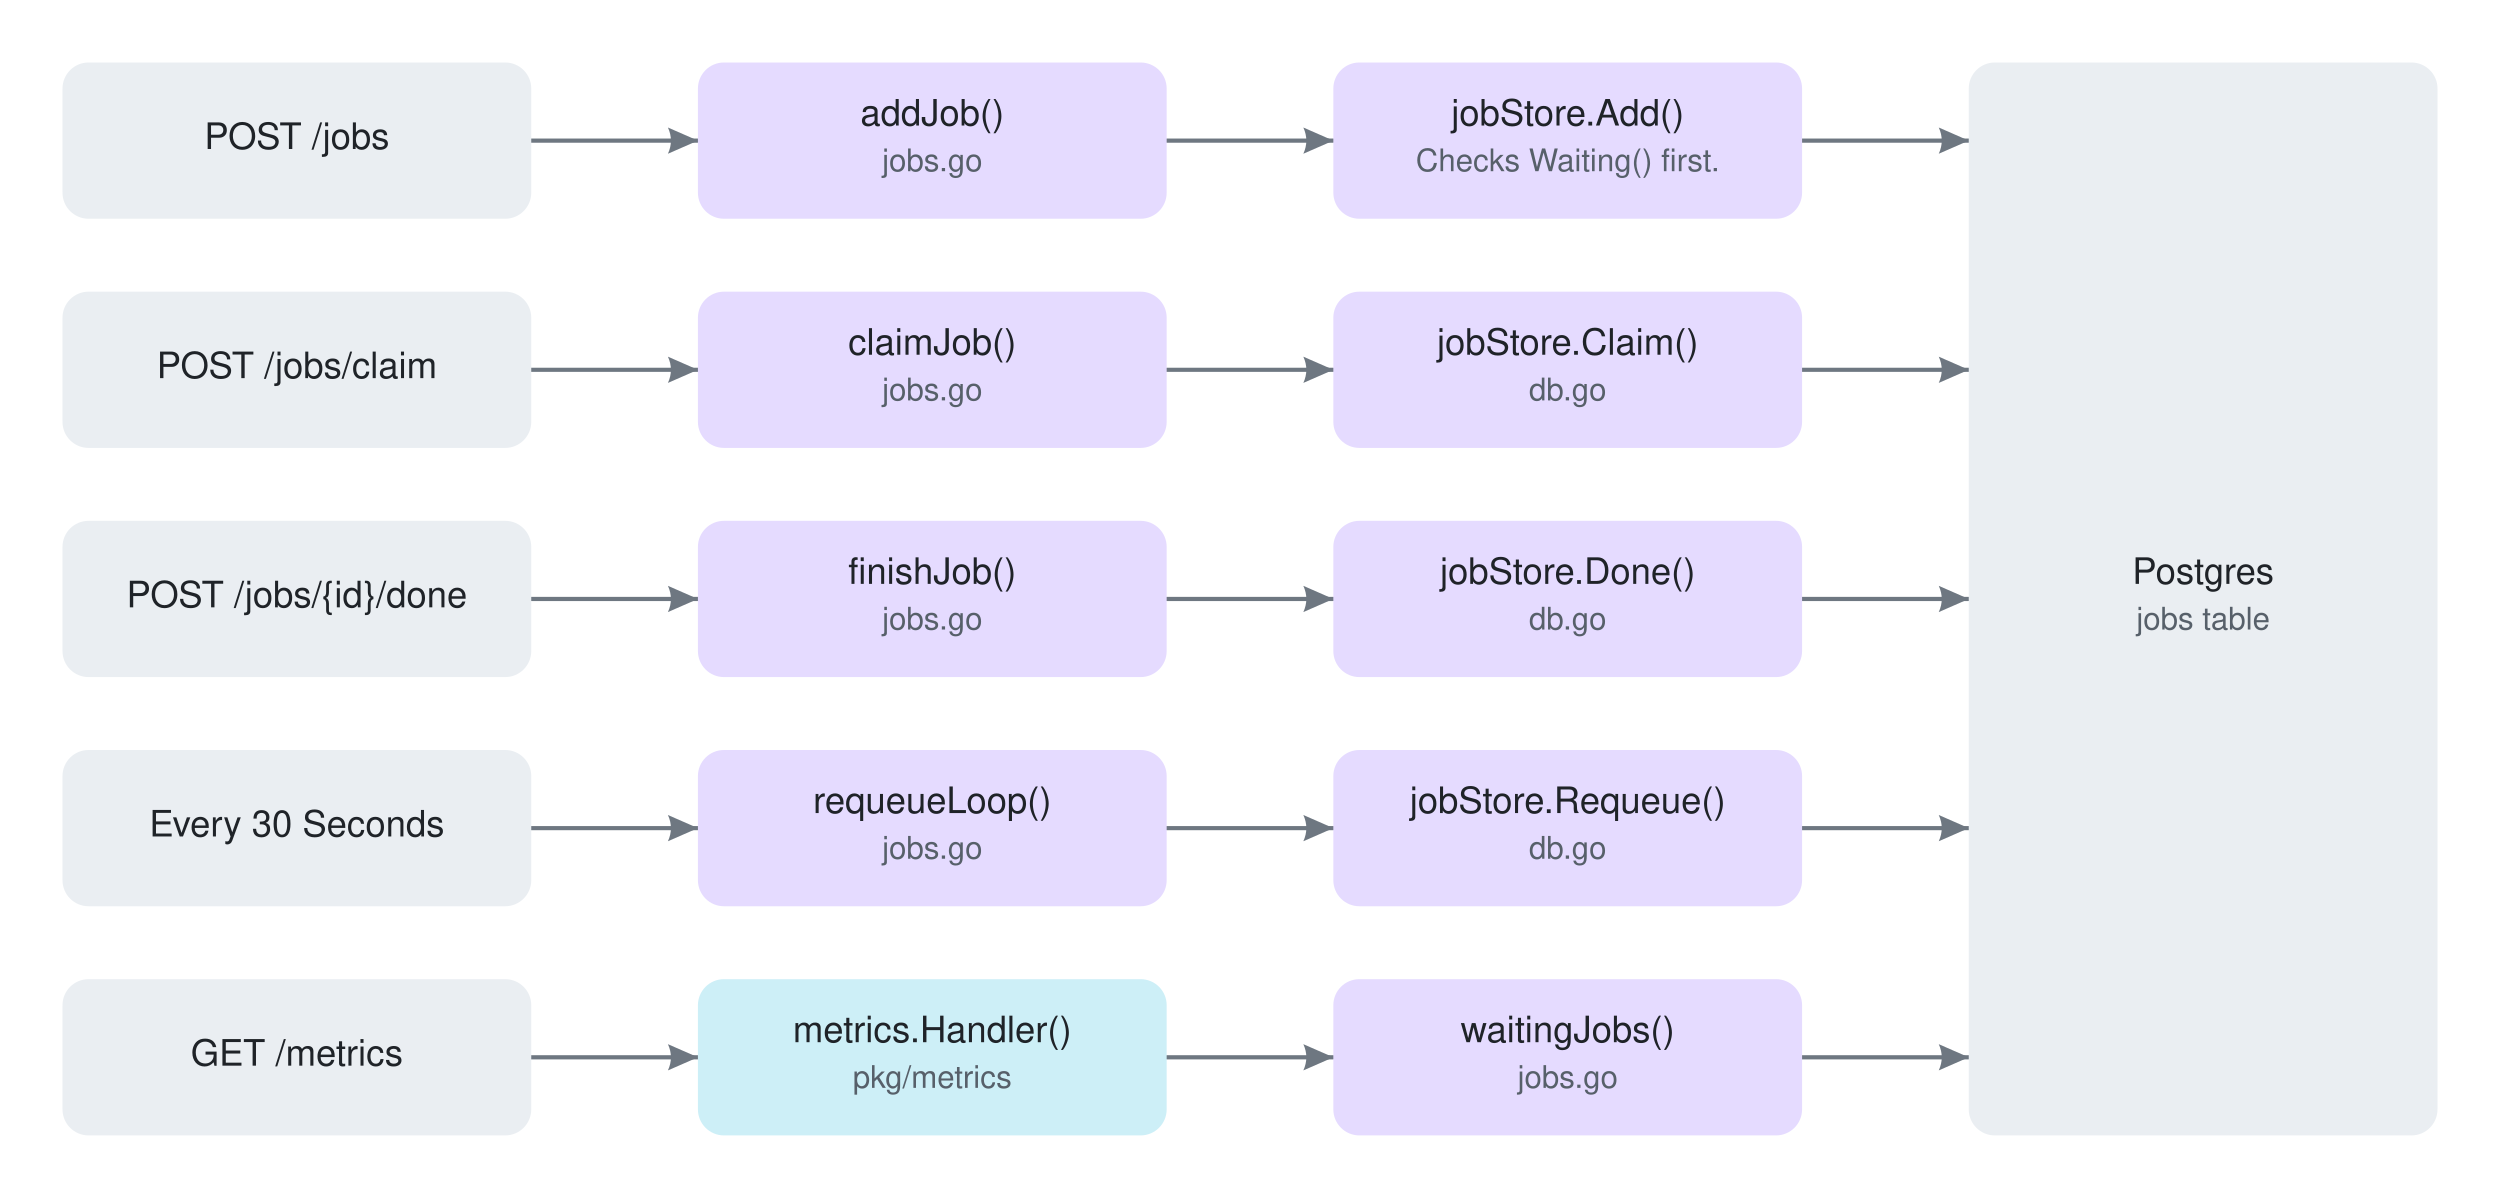
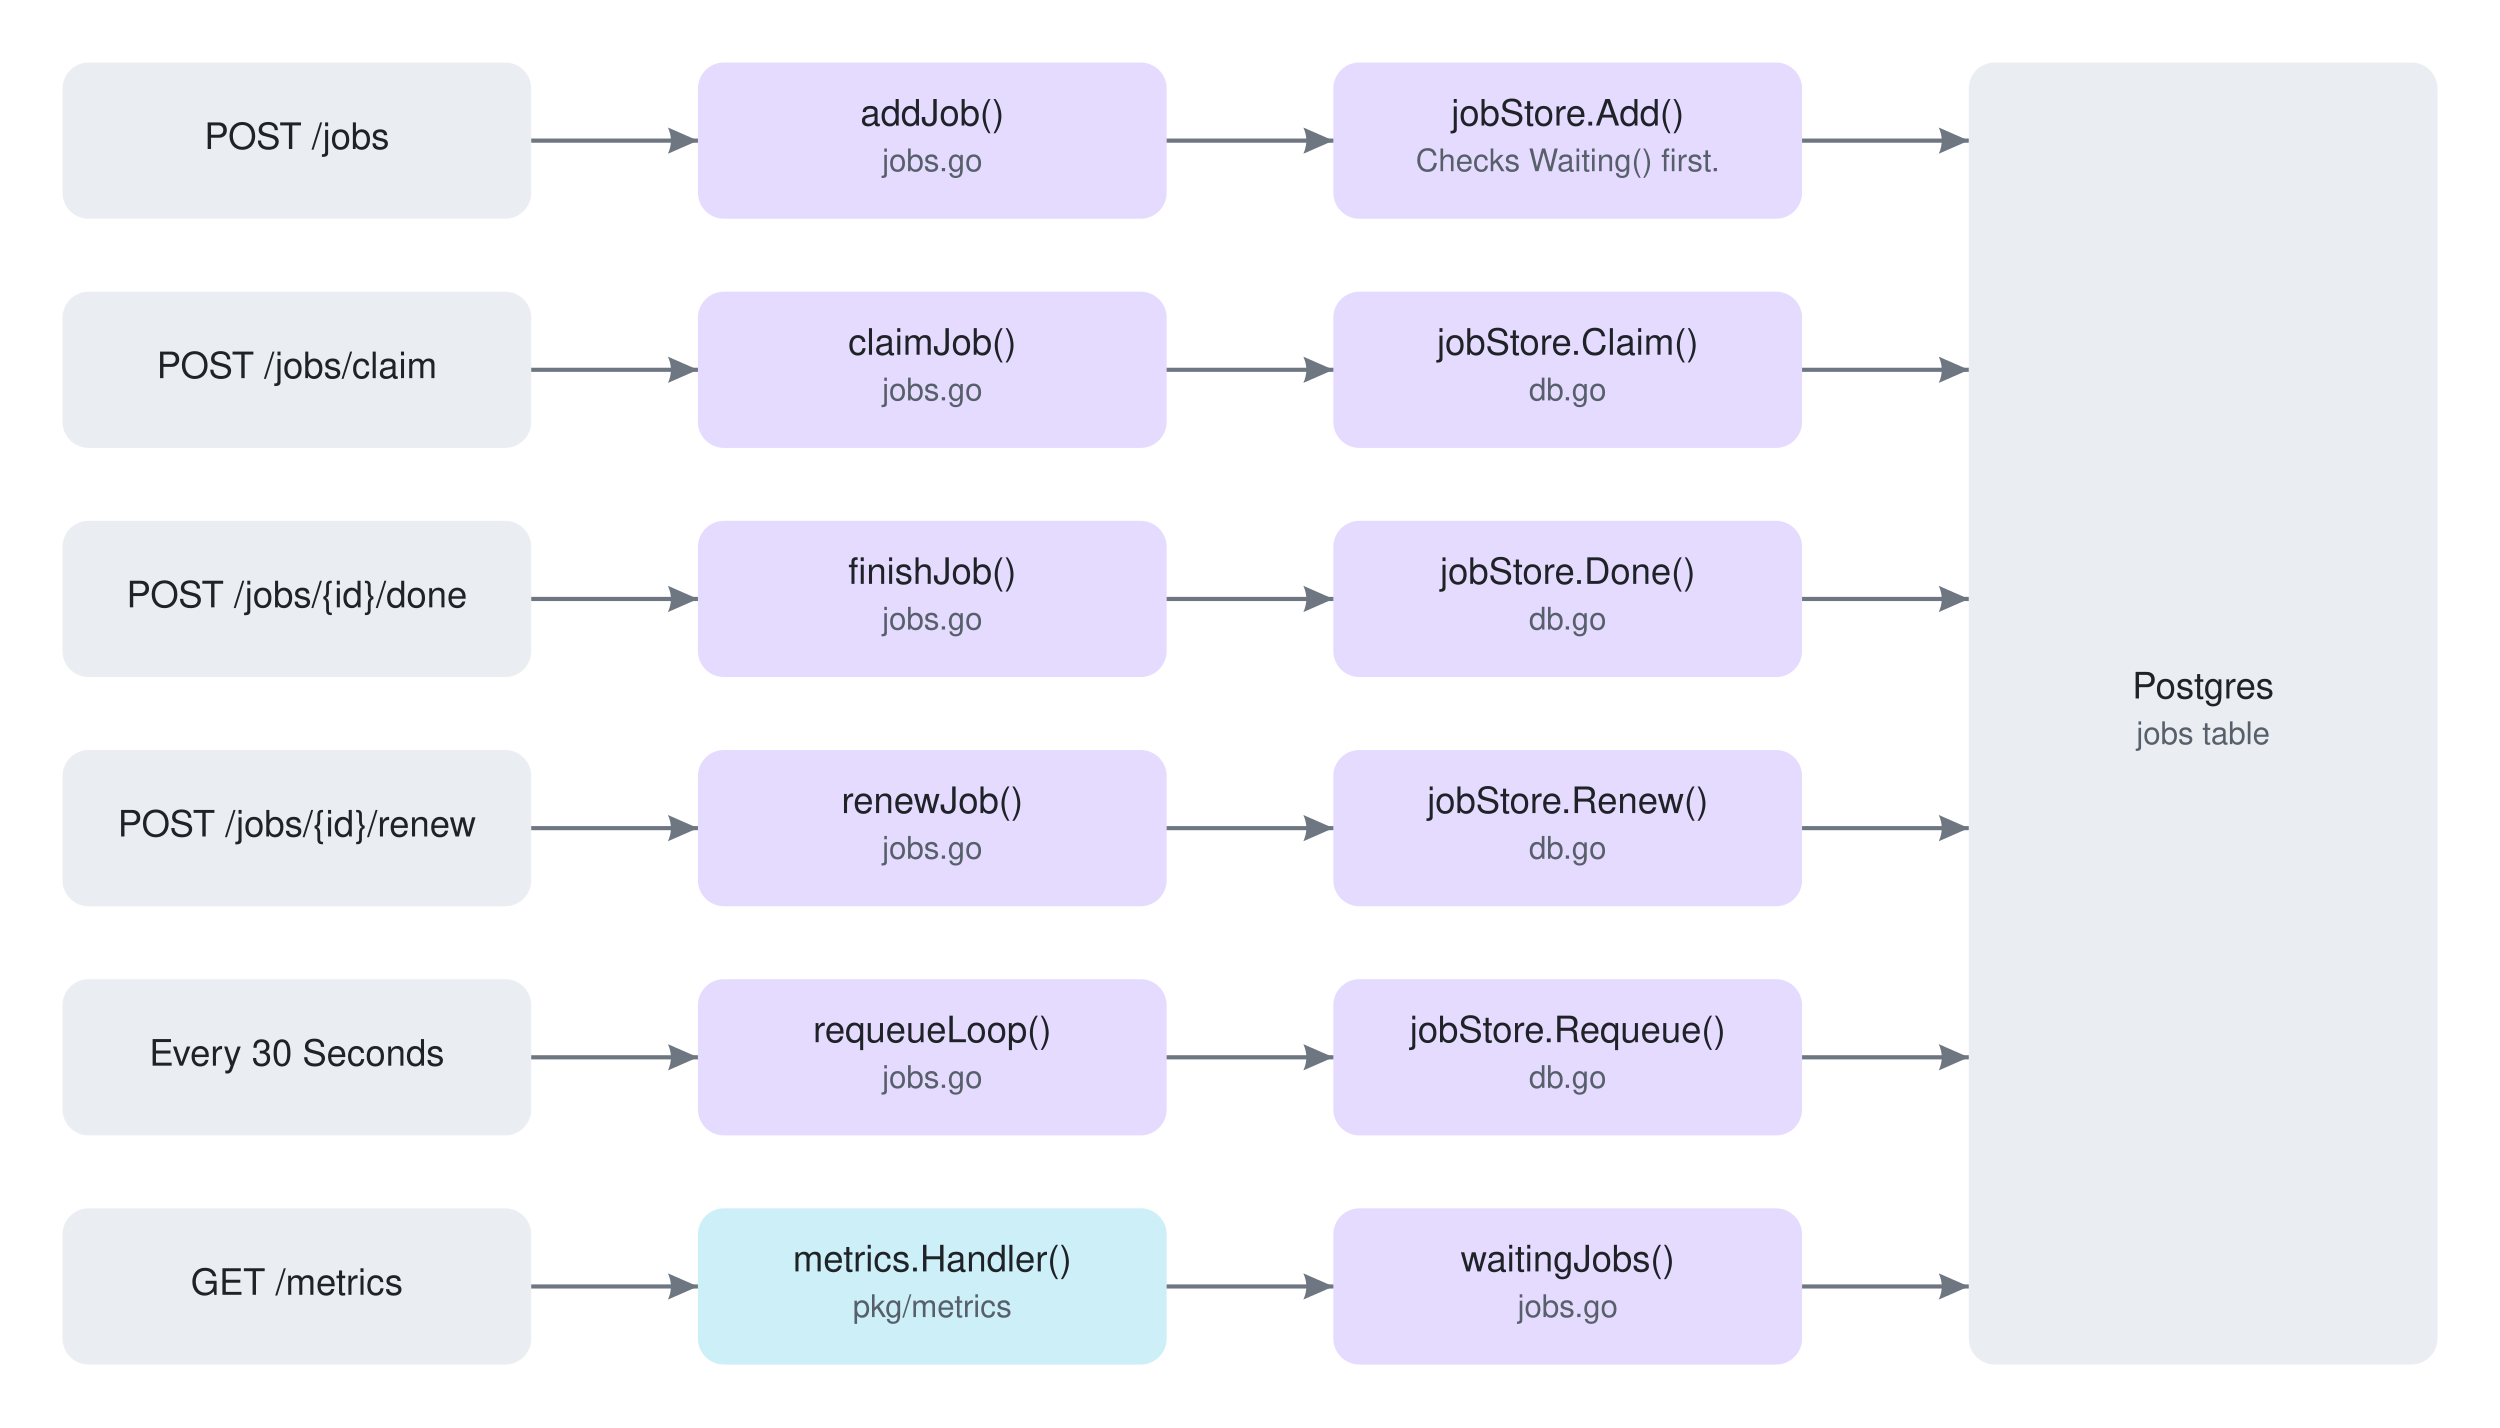
- <svg xmlns="http://www.w3.org/2000/svg" viewBox="0 0 960 460" width="960" height="460" role="img" aria-label="How the queue handles each request">
+ <svg xmlns="http://www.w3.org/2000/svg" viewBox="0 0 960 548" width="960" height="548" role="img" aria-label="How the queue handles each request">
  <style>
    text { font-family: -apple-system, "Segoe UI", Helvetica, Arial, sans-serif; font-size: 14px; fill: #1f2328; text-anchor: middle; dominant-baseline: central; }
    .sub { font-size: 12px; fill: #57606a; }
    .folder { font-size: 13px; font-weight: 600; fill: #57606a; text-anchor: start; }
    .web { fill: #ffe3c4; } .p-web { fill: #fff6ec; }
    .nginx { fill: #cdeee8; } .p-nginx { fill: #effaf8; }
    .api { fill: #d8e6ff; } .p-api { fill: #f2f6ff; }
    .queue { fill: #e5dbff; } .p-queue { fill: #f7f3ff; }
    .worker { fill: #d3efdc; } .p-worker { fill: #f0f9f3; }
    .storage { fill: #ffd8e4; } .p-storage { fill: #fff3f7; }
    .chunk { fill: #fff1b8; } .p-chunk { fill: #fffbe6; }
    .cache { fill: #e6f2c2; } .p-cache { fill: #f8fbea; }
    .ingest { fill: #f3d7f1; } .p-ingest { fill: #fcf1fb; }
    .metrics { fill: #cdeff7; } .p-metrics { fill: #eefafd; }
    .monitoring { fill: #eadfcf; } .p-monitoring { fill: #f9f5ef; }
    .ext { fill: #eaeef2; } .p-ext { fill: #f6f8fa; }
    .ln { fill: none; stroke: #6e7781; stroke-width: 1.6; stroke-linecap: round; }
    .head { fill: #6e7781; }
    @media (prefers-color-scheme: dark) {
      text { fill: #f0f6fc; }
      .sub, .folder { fill: #c9d1d9; }
      .web { fill: #6b4e30; } .p-web { fill: #3a2e22; }
      .nginx { fill: #2f6158; } .p-nginx { fill: #243b38; }
      .api { fill: #34507e; } .p-api { fill: #263147; }
      .queue { fill: #4f4180; } .p-queue { fill: #312a47; }
      .worker { fill: #326343; } .p-worker { fill: #253a2d; }
      .storage { fill: #7a3a52; } .p-storage { fill: #3d2630; }
      .chunk { fill: #6b5a1e; } .p-chunk { fill: #3a3320; }
      .cache { fill: #55612a; } .p-cache { fill: #33391f; }
      .ingest { fill: #66395f; } .p-ingest { fill: #39263a; }
      .metrics { fill: #2b5a67; } .p-metrics { fill: #22363c; }
      .monitoring { fill: #5e4c36; } .p-monitoring { fill: #362e25; }
      .ext { fill: #3d444d; } .p-ext { fill: #30363d; }
      .ln { stroke: #a0a8b0; }
      .head { fill: #a0a8b0; }
    }
  </style>
  <defs>
    <marker id="a" viewBox="0 0 10 10" refX="9" refY="5" markerWidth="9" markerHeight="9" orient="auto-start-reverse">
      <path class="head" d="M1 1.5 L9 5 L1 8.5 Q2.6 5 1 1.5 Z" />
    </marker>
  </defs>
  <path class="ln" d="M204 54 H268" marker-end="url(#a)" />
  <path class="ln" d="M448 54 H512" marker-end="url(#a)" />
  <path class="ln" d="M692 54 H756" marker-end="url(#a)" />
  <path class="ln" d="M204 142 H268" marker-end="url(#a)" />
  <path class="ln" d="M448 142 H512" marker-end="url(#a)" />
  <path class="ln" d="M692 142 H756" marker-end="url(#a)" />
  <path class="ln" d="M204 230 H268" marker-end="url(#a)" />
  <path class="ln" d="M448 230 H512" marker-end="url(#a)" />
  <path class="ln" d="M692 230 H756" marker-end="url(#a)" />
  <path class="ln" d="M204 318 H268" marker-end="url(#a)" />
  <path class="ln" d="M448 318 H512" marker-end="url(#a)" />
  <path class="ln" d="M692 318 H756" marker-end="url(#a)" />
  <path class="ln" d="M204 406 H268" marker-end="url(#a)" />
  <path class="ln" d="M448 406 H512" marker-end="url(#a)" />
  <path class="ln" d="M692 406 H756" marker-end="url(#a)" />
-   <rect class="ext" x="756" y="24" width="180" height="412" rx="10" />
-   <text x="846" y="221">Postgres</text>
-   <text class="sub" x="846" y="239">jobs table</text>
+   <path class="ln" d="M204 494 H268" marker-end="url(#a)" />
+   <path class="ln" d="M448 494 H512" marker-end="url(#a)" />
+   <path class="ln" d="M692 494 H756" marker-end="url(#a)" />
+   <rect class="ext" x="756" y="24" width="180" height="500" rx="10" />
+   <text x="846" y="265">Postgres</text>
+   <text class="sub" x="846" y="283">jobs table</text>
  <rect class="ext" x="24" y="24" width="180" height="60" rx="10" />
  <text x="114" y="54">POST /jobs</text>
  <rect class="queue" x="268" y="24" width="180" height="60" rx="10" />
  <text x="358" y="45">addJob()</text>
  <text class="sub" x="358" y="63">jobs.go</text>
  <rect class="queue" x="512" y="24" width="180" height="60" rx="10" />
  <text x="602" y="45">jobStore.Add()</text>
  <text class="sub" x="602" y="63">Checks Waiting() first.</text>
  <rect class="ext" x="24" y="112" width="180" height="60" rx="10" />
  <text x="114" y="142">POST /jobs/claim</text>
  <rect class="queue" x="268" y="112" width="180" height="60" rx="10" />
  <text x="358" y="133">claimJob()</text>
  <text class="sub" x="358" y="151">jobs.go</text>
  <rect class="queue" x="512" y="112" width="180" height="60" rx="10" />
  <text x="602" y="133">jobStore.Claim()</text>
  <text class="sub" x="602" y="151">db.go</text>
  <rect class="ext" x="24" y="200" width="180" height="60" rx="10" />
  <text x="114" y="230">POST /jobs/{id}/done</text>
  <rect class="queue" x="268" y="200" width="180" height="60" rx="10" />
  <text x="358" y="221">finishJob()</text>
  <text class="sub" x="358" y="239">jobs.go</text>
  <rect class="queue" x="512" y="200" width="180" height="60" rx="10" />
  <text x="602" y="221">jobStore.Done()</text>
  <text class="sub" x="602" y="239">db.go</text>
  <rect class="ext" x="24" y="288" width="180" height="60" rx="10" />
-   <text x="114" y="318">Every 30 Seconds</text>
+   <text x="114" y="318">POST /jobs/{id}/renew</text>
  <rect class="queue" x="268" y="288" width="180" height="60" rx="10" />
-   <text x="358" y="309">requeueLoop()</text>
+   <text x="358" y="309">renewJob()</text>
  <text class="sub" x="358" y="327">jobs.go</text>
  <rect class="queue" x="512" y="288" width="180" height="60" rx="10" />
-   <text x="602" y="309">jobStore.Requeue()</text>
+   <text x="602" y="309">jobStore.Renew()</text>
  <text class="sub" x="602" y="327">db.go</text>
  <rect class="ext" x="24" y="376" width="180" height="60" rx="10" />
-   <text x="114" y="406">GET /metrics</text>
-   <rect class="metrics" x="268" y="376" width="180" height="60" rx="10" />
-   <text x="358" y="397">metrics.Handler()</text>
-   <text class="sub" x="358" y="415">pkg/metrics</text>
+   <text x="114" y="406">Every 30 Seconds</text>
+   <rect class="queue" x="268" y="376" width="180" height="60" rx="10" />
+   <text x="358" y="397">requeueLoop()</text>
+   <text class="sub" x="358" y="415">jobs.go</text>
  <rect class="queue" x="512" y="376" width="180" height="60" rx="10" />
-   <text x="602" y="397">waitingJobs()</text>
-   <text class="sub" x="602" y="415">jobs.go</text>
+   <text x="602" y="397">jobStore.Requeue()</text>
+   <text class="sub" x="602" y="415">db.go</text>
+   <rect class="ext" x="24" y="464" width="180" height="60" rx="10" />
+   <text x="114" y="494">GET /metrics</text>
+   <rect class="metrics" x="268" y="464" width="180" height="60" rx="10" />
+   <text x="358" y="485">metrics.Handler()</text>
+   <text class="sub" x="358" y="503">pkg/metrics</text>
+   <rect class="queue" x="512" y="464" width="180" height="60" rx="10" />
+   <text x="602" y="485">waitingJobs()</text>
+   <text class="sub" x="602" y="503">jobs.go</text>
</svg>
